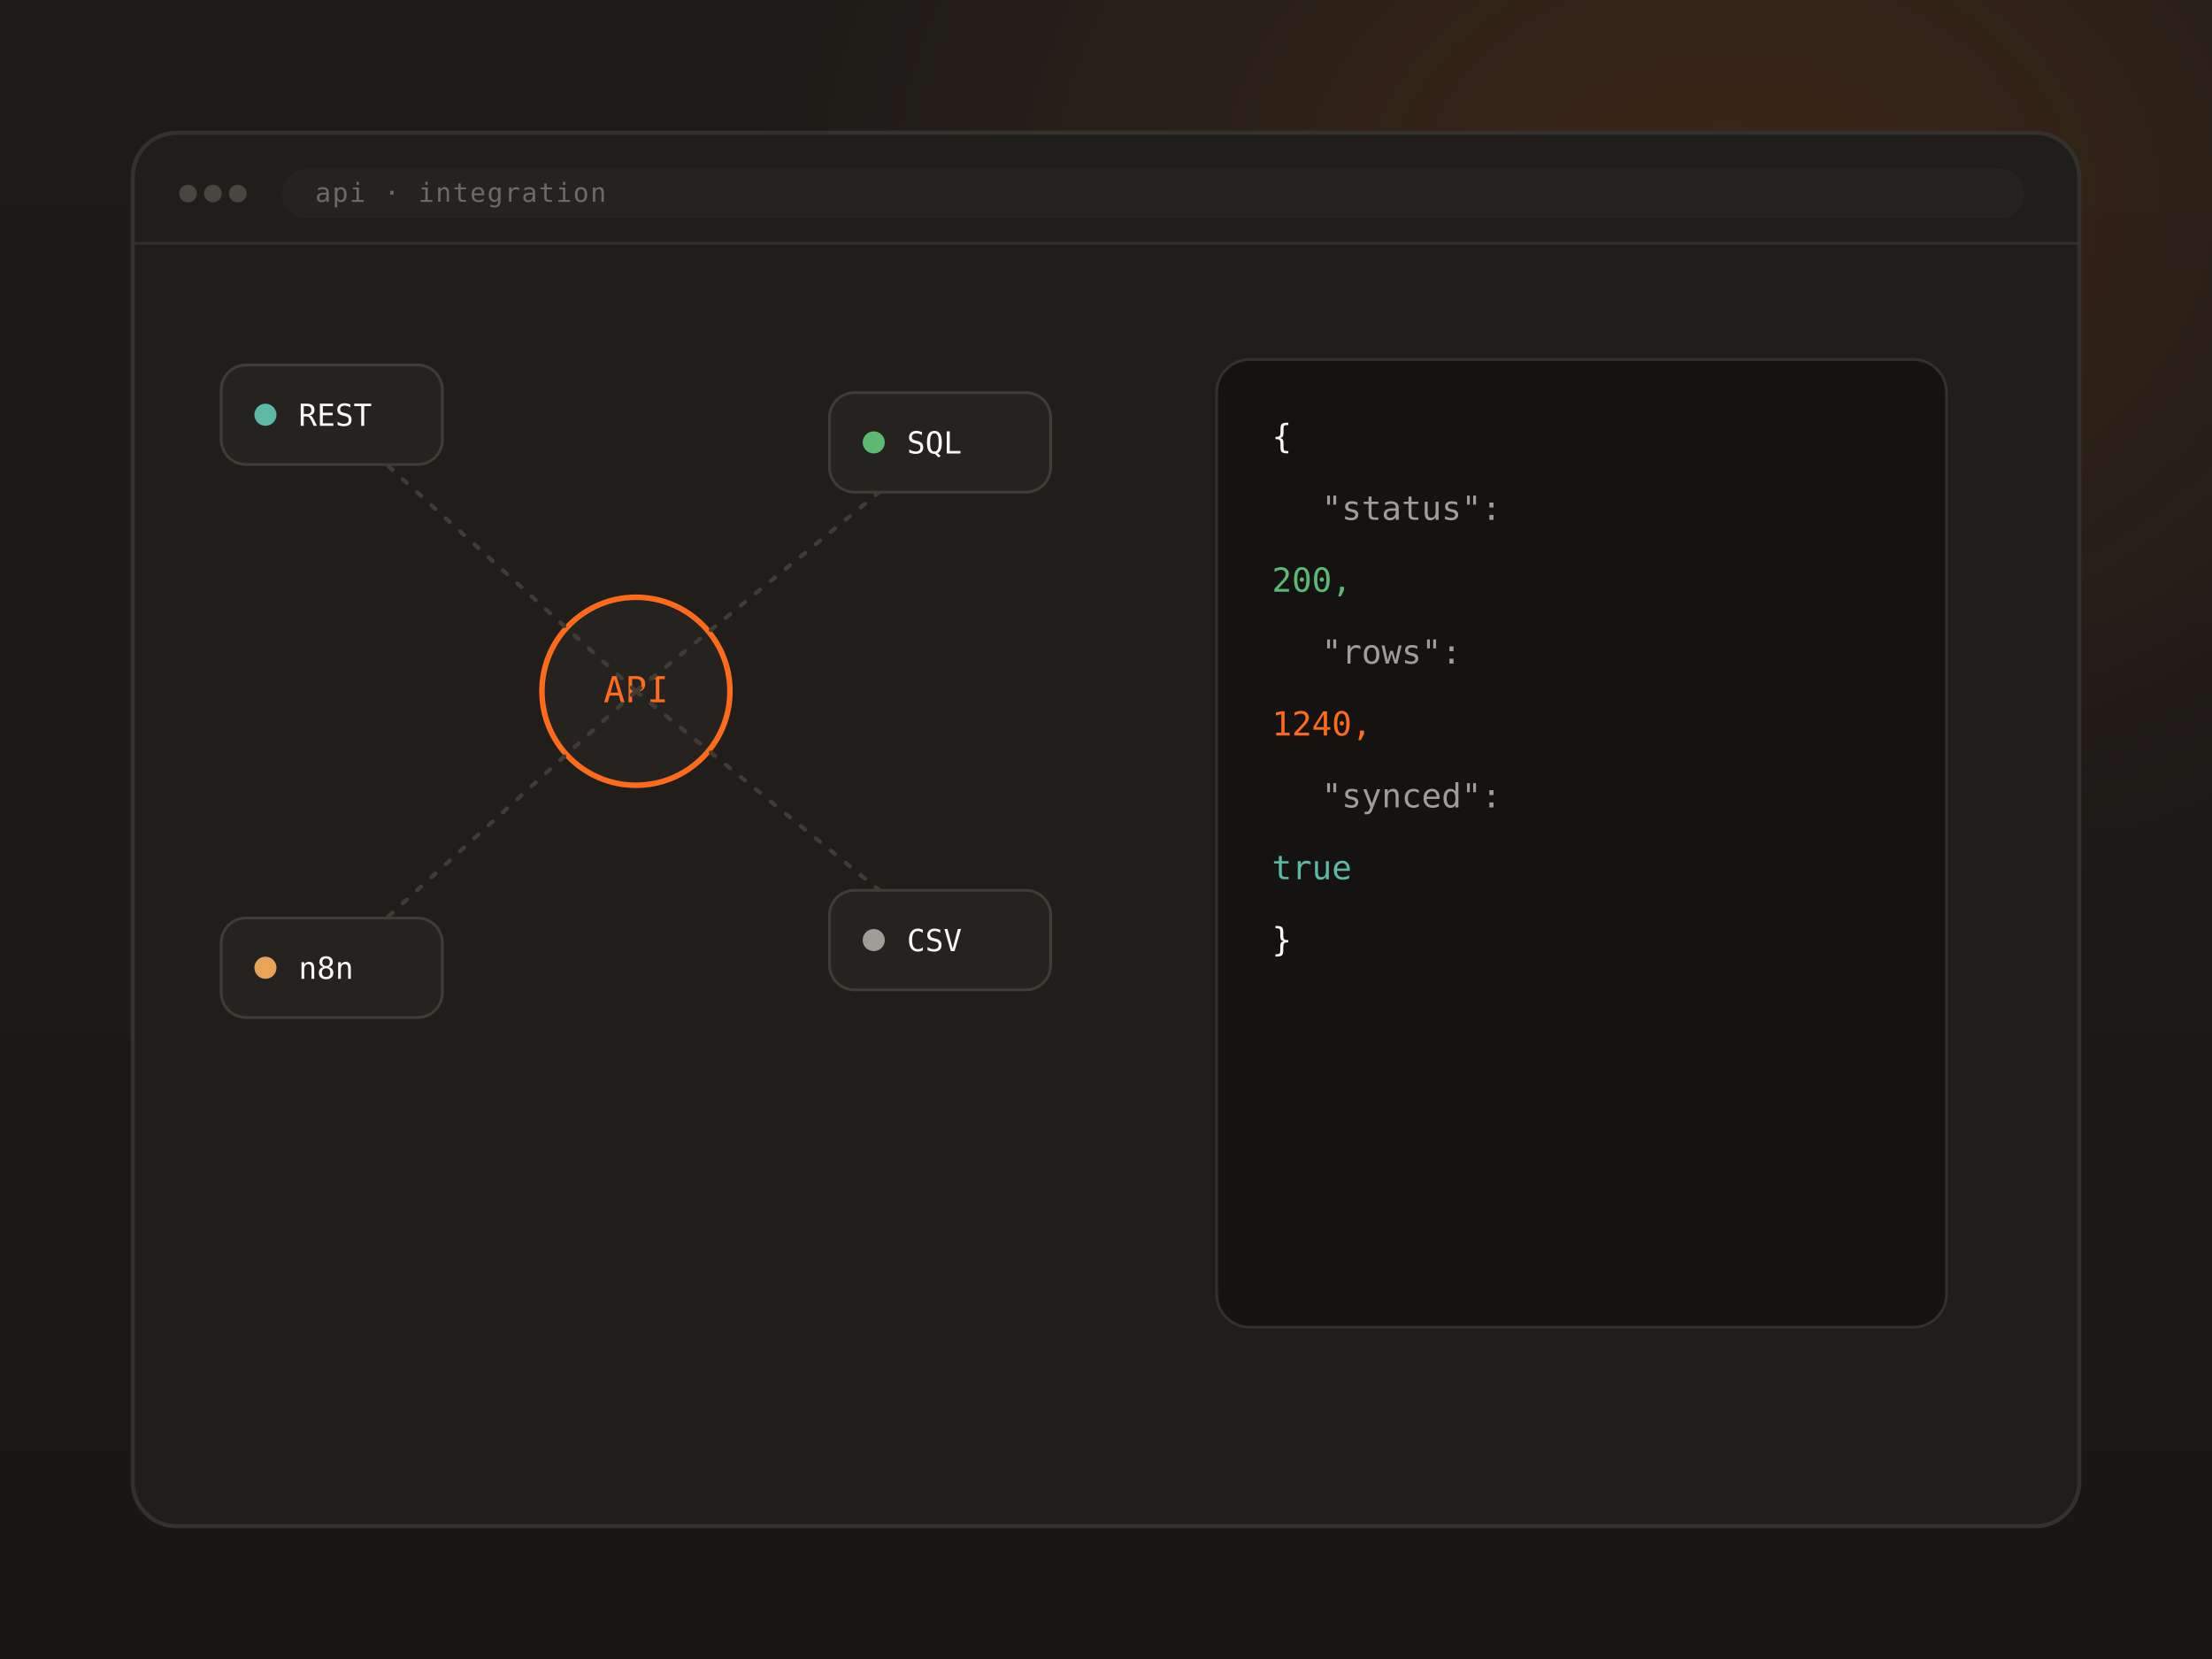
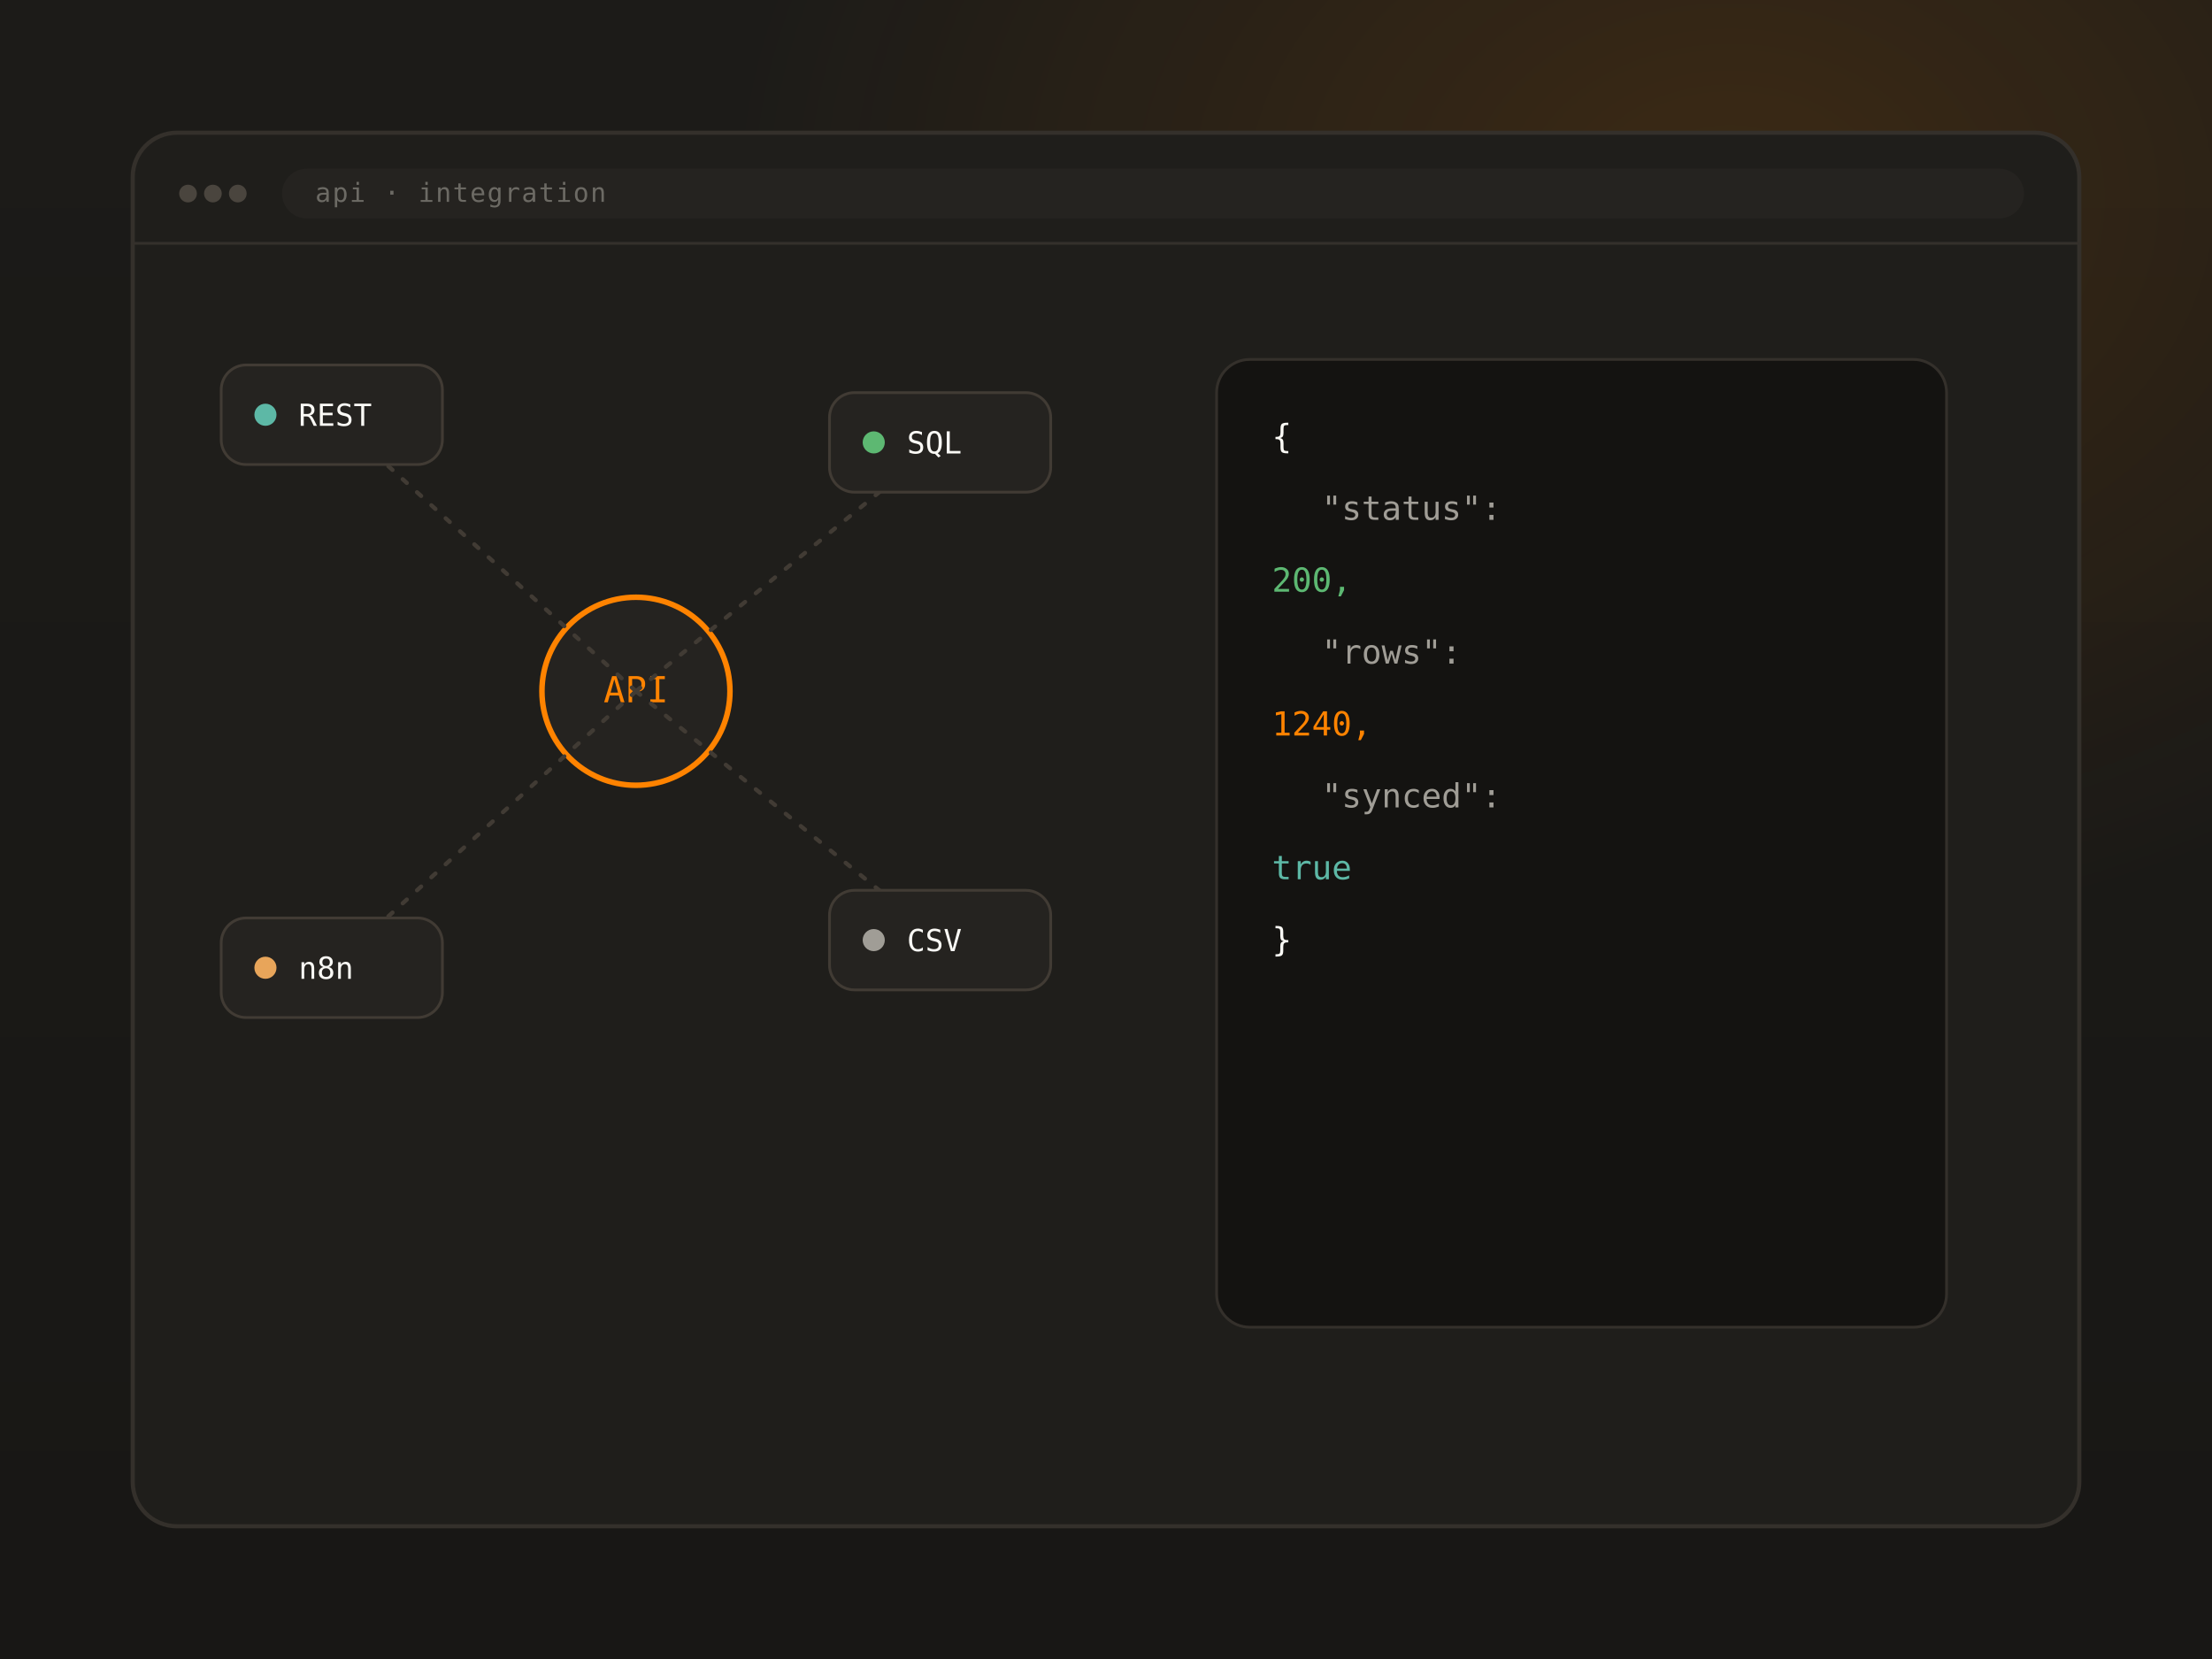
<svg xmlns="http://www.w3.org/2000/svg" viewBox="0 0 800 600" width="800" height="600" role="img">
  <defs>
    <linearGradient id="bg" x1="0" y1="0" x2="0" y2="1">
      <stop offset="0" stop-color="#1c1b18" />
      <stop offset="1" stop-color="#181715" />
    </linearGradient>
    <radialGradient id="glow" cx="0.78" cy="0.12" r="0.9">
-       <stop offset="0" stop-color="#ff6b1a" stop-opacity="0.14" />
-       <stop offset="0.5" stop-color="#ff6b1a" stop-opacity="0" />
+       <stop offset="0" stop-color="#ff8300" stop-opacity="0.14" />
+       <stop offset="0.5" stop-color="#ff8300" stop-opacity="0" />
    </radialGradient>
  </defs>
  <rect x="0.0" y="0.0" width="800.0" height="600.0" rx="0" fill="url(#bg)" />
  <rect x="0.0" y="0.0" width="800.0" height="600.0" rx="0" fill="url(#glow)" />
  <rect x="48.0" y="48.0" width="704.0" height="504.0" rx="16" fill="#1f1e1b" stroke="#34302b" stroke-width="1.5" />
  <circle cx="68.0" cy="70.0" r="3.2" fill="#4a453e" />
  <circle cx="77.0" cy="70.0" r="3.2" fill="#4a453e" />
  <circle cx="86.0" cy="70.0" r="3.2" fill="#4a453e" />
  <rect x="102.0" y="61.0" width="630.0" height="18.0" rx="9" fill="#252320" />
  <text x="114.0" y="73.0" font-family="'JetBrains Mono','SFMono-Regular',ui-monospace,monospace" font-size="9.5" font-weight="400" fill="#6c6a64" text-anchor="start" letter-spacing="0.5">api · integration</text>
  <line x1="48.0" y1="88.0" x2="752.0" y2="88.0" stroke="#34302b" stroke-width="1" stroke-linecap="round" />
-   <circle cx="230.0" cy="250.0" r="34.0" fill="#252320" stroke="#ff6b1a" stroke-width="2" />
-   <text x="230.0" y="254.0" font-family="'JetBrains Mono','SFMono-Regular',ui-monospace,monospace" font-size="13" font-weight="500" fill="#ff6b1a" text-anchor="middle">API</text>
+   <circle cx="230.0" cy="250.0" r="34.0" fill="#252320" stroke="#ff8300" stroke-width="2" />
+   <text x="230.0" y="254.0" font-family="'JetBrains Mono','SFMono-Regular',ui-monospace,monospace" font-size="13" font-weight="500" fill="#ff8300" text-anchor="middle">API</text>
  <path d="M230 250 L120 150" fill="none" stroke="#413b34" stroke-width="1.5" stroke-dasharray="2 5" stroke-linecap="round" stroke-linejoin="round" />
  <rect x="80.0" y="132.0" width="80.0" height="36.0" rx="9" fill="#252320" stroke="#413b34" stroke-width="1" />
  <circle cx="96.0" cy="150.0" r="4.0" fill="#5db8a6" />
  <text x="108.0" y="154.0" font-family="'JetBrains Mono','SFMono-Regular',ui-monospace,monospace" font-size="11" font-weight="400" fill="#faf9f5" text-anchor="start">REST</text>
  <path d="M230 250 L120 350" fill="none" stroke="#413b34" stroke-width="1.5" stroke-dasharray="2 5" stroke-linecap="round" stroke-linejoin="round" />
  <rect x="80.0" y="332.0" width="80.0" height="36.0" rx="9" fill="#252320" stroke="#413b34" stroke-width="1" />
  <circle cx="96.0" cy="350.0" r="4.0" fill="#e8a55a" />
  <text x="108.0" y="354.0" font-family="'JetBrains Mono','SFMono-Regular',ui-monospace,monospace" font-size="11" font-weight="400" fill="#faf9f5" text-anchor="start">n8n</text>
  <path d="M230 250 L340 160" fill="none" stroke="#413b34" stroke-width="1.5" stroke-dasharray="2 5" stroke-linecap="round" stroke-linejoin="round" />
  <rect x="300.0" y="142.0" width="80.0" height="36.0" rx="9" fill="#252320" stroke="#413b34" stroke-width="1" />
  <circle cx="316.0" cy="160.0" r="4.0" fill="#5db872" />
  <text x="328.0" y="164.0" font-family="'JetBrains Mono','SFMono-Regular',ui-monospace,monospace" font-size="11" font-weight="400" fill="#faf9f5" text-anchor="start">SQL</text>
  <path d="M230 250 L340 340" fill="none" stroke="#413b34" stroke-width="1.5" stroke-dasharray="2 5" stroke-linecap="round" stroke-linejoin="round" />
  <rect x="300.0" y="322.0" width="80.0" height="36.0" rx="9" fill="#252320" stroke="#413b34" stroke-width="1" />
  <circle cx="316.0" cy="340.0" r="4.0" fill="#a09d96" />
  <text x="328.0" y="344.0" font-family="'JetBrains Mono','SFMono-Regular',ui-monospace,monospace" font-size="11" font-weight="400" fill="#faf9f5" text-anchor="start">CSV</text>
  <rect x="440.0" y="130.0" width="264.0" height="350.0" rx="12" fill="#141311" stroke="#34302b" stroke-width="1" />
  <text x="460.0" y="162.0" font-family="'JetBrains Mono','SFMono-Regular',ui-monospace,monospace" font-size="12" font-weight="400" fill="#faf9f5" text-anchor="start">{</text>
  <text x="478.0" y="188.0" font-family="'JetBrains Mono','SFMono-Regular',ui-monospace,monospace" font-size="12" font-weight="400" fill="#a09d96" text-anchor="start">"status": </text>
  <text x="460.0" y="214.0" font-family="'JetBrains Mono','SFMono-Regular',ui-monospace,monospace" font-size="12" font-weight="400" fill="#5db872" text-anchor="start">200,</text>
  <text x="478.0" y="240.0" font-family="'JetBrains Mono','SFMono-Regular',ui-monospace,monospace" font-size="12" font-weight="400" fill="#a09d96" text-anchor="start">"rows": </text>
-   <text x="460.0" y="266.0" font-family="'JetBrains Mono','SFMono-Regular',ui-monospace,monospace" font-size="12" font-weight="400" fill="#ff6b1a" text-anchor="start">1240,</text>
+   <text x="460.0" y="266.0" font-family="'JetBrains Mono','SFMono-Regular',ui-monospace,monospace" font-size="12" font-weight="400" fill="#ff8300" text-anchor="start">1240,</text>
  <text x="478.0" y="292.0" font-family="'JetBrains Mono','SFMono-Regular',ui-monospace,monospace" font-size="12" font-weight="400" fill="#a09d96" text-anchor="start">"synced": </text>
  <text x="460.0" y="318.0" font-family="'JetBrains Mono','SFMono-Regular',ui-monospace,monospace" font-size="12" font-weight="400" fill="#5db8a6" text-anchor="start">true</text>
  <text x="460.0" y="344.0" font-family="'JetBrains Mono','SFMono-Regular',ui-monospace,monospace" font-size="12" font-weight="400" fill="#faf9f5" text-anchor="start">}</text>
</svg>
